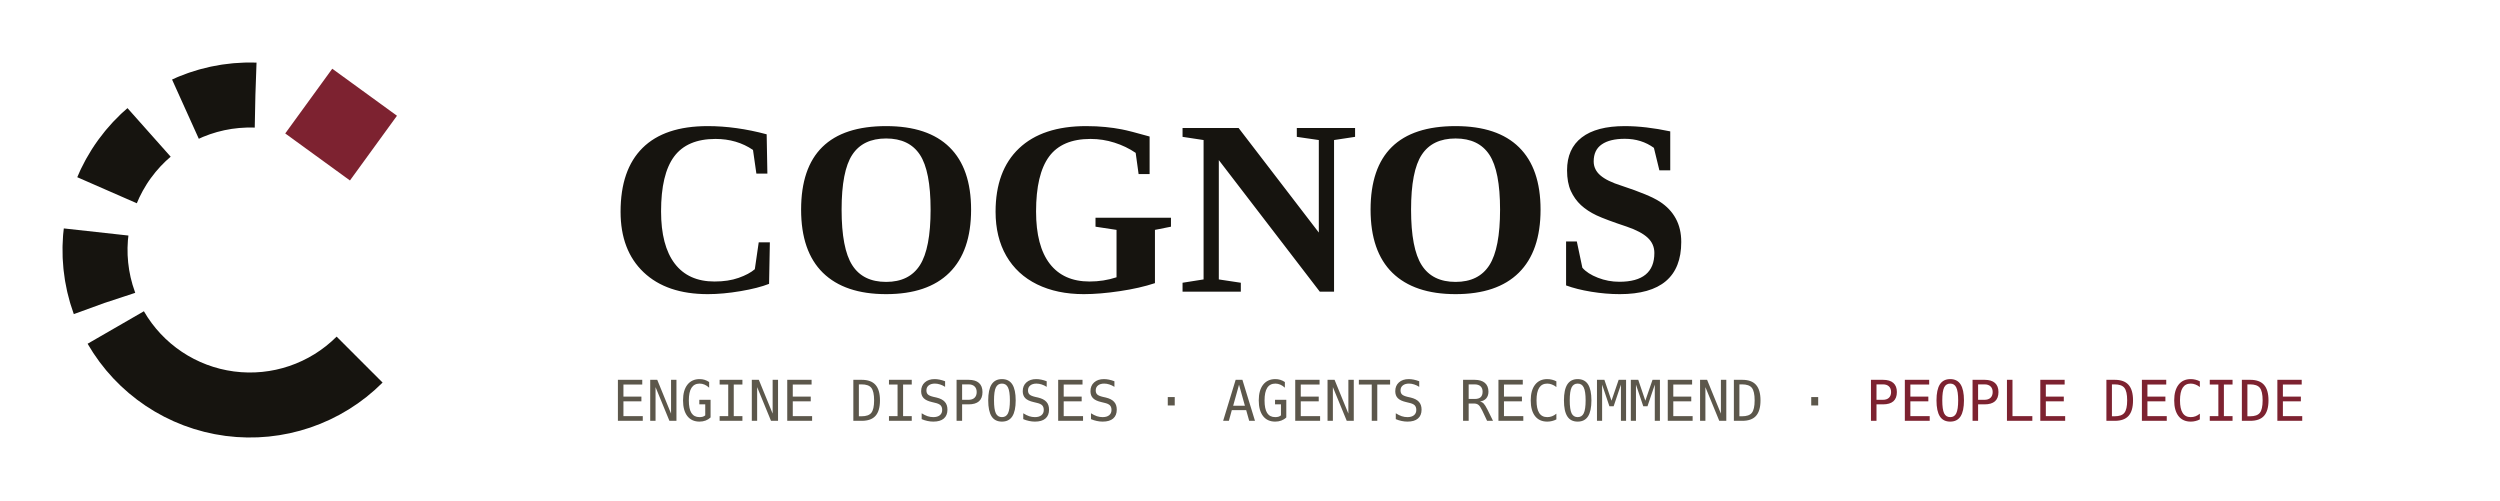
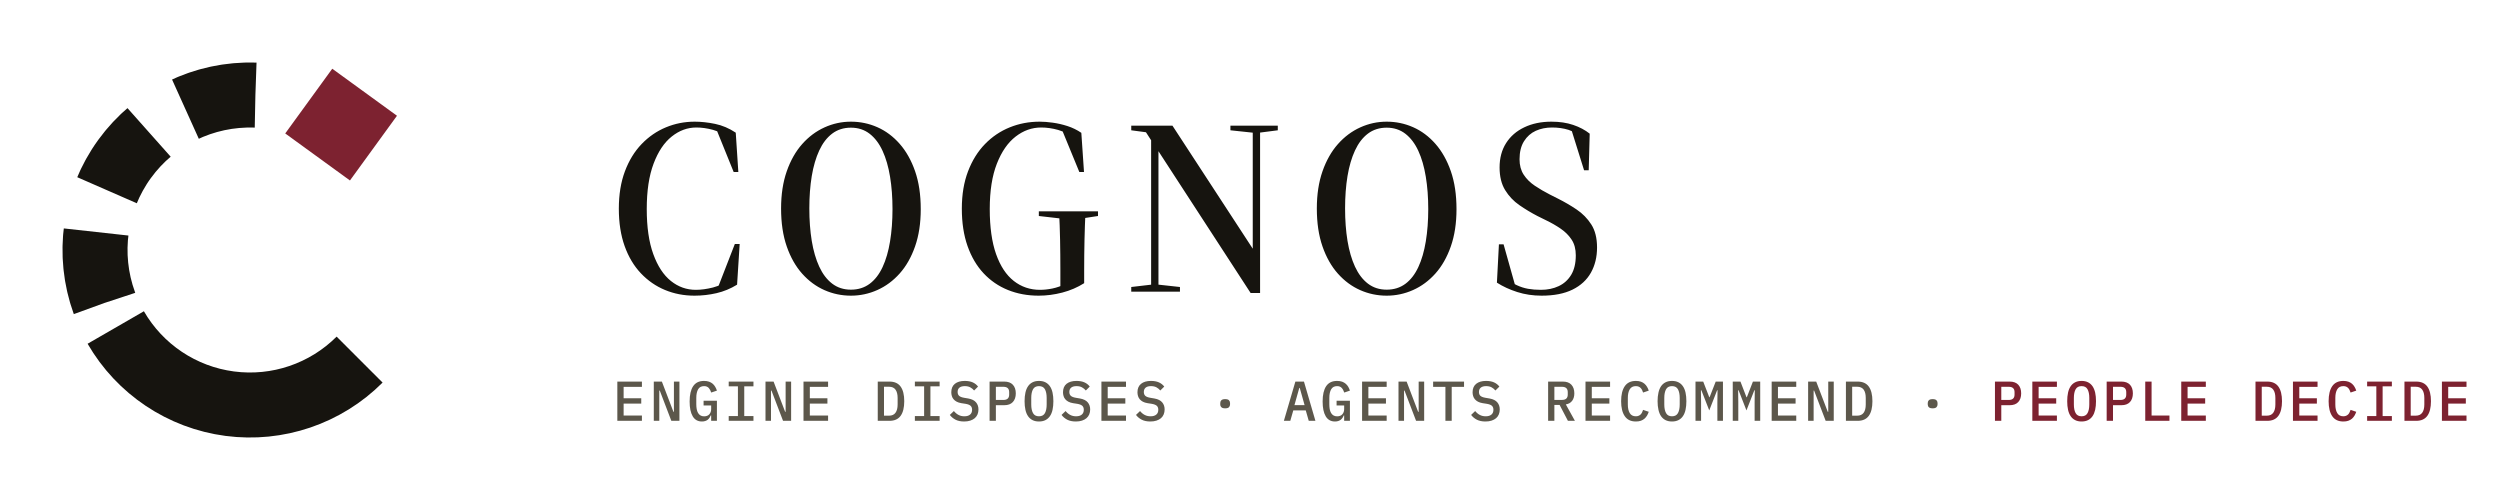
<svg xmlns="http://www.w3.org/2000/svg" viewBox="0 0 600 120" role="img" aria-label="COGNOS: engine disposes, agents recommend, people decide">
  <g transform="scale(1.2)">
    <path d="M71.92 71.92 A31 31 0 0 1 23.15 65.50" fill="none" stroke="#16140f" stroke-width="13" />
    <path d="M20.87 60.60 A31 31 0 0 1 51.08 19.02" fill="none" stroke="#16140f" stroke-width="13" stroke-dasharray="14.43 8.66" />
    <rect x="60.22" y="16.92" width="16" height="16" fill="#7d2230" transform="rotate(36 68.22 24.92)" />
  </g>
-   <text x="146" y="70" textLength="300" lengthAdjust="spacing" font-family="'Source Serif 4', Georgia, 'Times New Roman', serif" font-weight="600" font-size="60" fill="#16140f">COGNOS</text>
-   <text x="147" y="101" textLength="446" lengthAdjust="spacing" font-family="'IBM Plex Mono', Menlo, Consolas, monospace" font-weight="500" font-size="13.5" fill="#5c574b">ENGINE DISPOSES · AGENTS RECOMMEND · <tspan fill="#7d2230">PEOPLE DECIDE</tspan>
-   </text>
+   <path fill="#16140f" d="M166.68 70.96Q162.9 70.96 159.61 69.6Q156.32 68.24 153.81 65.59Q151.3 62.94 149.91 59.05Q148.52 55.16 148.52 50.08Q148.52 45 149.98 41.11Q151.44 37.22 153.99 34.57Q156.54 31.92 159.82 30.56Q163.1 29.2 166.72 29.2Q169.04 29.2 171.62 29.73Q174.2 30.26 176.58 31.84L177.2 41.28H176.08L171.95 31.08L175.08 31.92L175.32 33.36Q173.16 31.72 171.1 31.16Q169.04 30.6 167.12 30.6Q163.93 30.6 161.21 32.77Q158.49 34.94 156.86 39.28Q155.22 43.62 155.22 50.16Q155.22 56.68 156.79 60.99Q158.35 65.3 161.01 67.43Q163.67 69.56 167 69.56Q168.88 69.56 171.11 69Q173.34 68.44 175.48 66.76L175.41 68.24L172.29 69.04L176.36 58.56H177.52L176.9 68.32Q174.56 69.76 171.96 70.36Q169.36 70.96 166.68 70.96ZM204.22 70.96Q200.88 70.96 197.87 69.63Q194.86 68.3 192.52 65.68Q190.18 63.06 188.82 59.15Q187.46 55.24 187.46 50.04Q187.46 45 188.82 41.11Q190.18 37.22 192.52 34.58Q194.86 31.94 197.89 30.57Q200.92 29.2 204.22 29.2Q207.56 29.2 210.57 30.53Q213.58 31.86 215.92 34.52Q218.26 37.18 219.62 41.09Q220.98 45 220.98 50.2Q220.98 55.24 219.62 59.13Q218.26 63.02 215.92 65.64Q213.58 68.26 210.55 69.61Q207.52 70.96 204.22 70.96ZM204.22 69.52Q206.82 69.52 208.72 68.11Q210.61 66.7 211.82 64.1Q213.03 61.5 213.61 57.95Q214.2 54.4 214.2 50.18Q214.2 45.96 213.61 42.4Q213.03 38.84 211.82 36.21Q210.61 33.58 208.72 32.11Q206.82 30.64 204.22 30.64Q201.62 30.64 199.72 32.07Q197.83 33.5 196.62 36.11Q195.41 38.72 194.82 42.26Q194.24 45.8 194.24 50.02Q194.24 54.24 194.82 57.81Q195.41 61.38 196.62 64Q197.83 66.62 199.72 68.07Q201.62 69.52 204.22 69.52ZM249.28 70.96Q245.28 70.96 241.91 69.6Q238.54 68.24 236.06 65.59Q233.58 62.94 232.21 59.05Q230.84 55.16 230.84 50.08Q230.84 45 232.33 41.11Q233.82 37.22 236.4 34.57Q238.98 31.92 242.35 30.56Q245.72 29.2 249.52 29.2Q250.9 29.2 252.65 29.44Q254.4 29.68 256.18 30.25Q257.96 30.82 259.52 31.88L260.16 41.28H259.04L254.85 31.08L257.96 31.72L258.2 33.48Q256.04 31.77 253.95 31.18Q251.86 30.6 249.88 30.6Q246.57 30.6 243.76 32.77Q240.95 34.94 239.25 39.28Q237.54 43.62 237.54 50.16Q237.54 56.68 239.06 60.99Q240.59 65.3 243.31 67.43Q246.03 69.56 249.6 69.56Q251.02 69.56 252.58 69.24Q254.15 68.92 255.73 68.12L254.49 69.28V64.96Q254.49 61.12 254.42 57.58Q254.35 54.04 254.17 50.72H260.52Q260.36 54.04 260.28 57.58Q260.2 61.12 260.2 64.96V67.96Q257.8 69.48 254.95 70.22Q252.1 70.96 249.28 70.96ZM249.32 51.84V50.72H263.52V51.84L258.28 52.64H256.29ZM271.5 70V68.88L276.63 68.28H277.71L283.19 68.88V70ZM276.27 70V31.06H278.03V50.08V70ZM295.3 31.27V30.16H306.67V31.27L302.02 31.87H300.95ZM300.15 70.32 277.99 36.23H277.93L275.03 31.74L271.5 31.27V30.16H281.39L301.34 60.73H300.66V50.08V30.16H302.42V70.32ZM332.8 70.96Q329.46 70.96 326.45 69.63Q323.44 68.3 321.1 65.68Q318.76 63.06 317.4 59.15Q316.04 55.24 316.04 50.04Q316.04 45 317.4 41.11Q318.76 37.22 321.1 34.58Q323.44 31.94 326.47 30.57Q329.5 29.2 332.8 29.2Q336.14 29.2 339.15 30.53Q342.16 31.86 344.5 34.52Q346.84 37.18 348.2 41.09Q349.56 45 349.56 50.2Q349.56 55.24 348.2 59.13Q346.84 63.02 344.5 65.64Q342.16 68.26 339.13 69.61Q336.1 70.96 332.8 70.96ZM332.8 69.52Q335.4 69.52 337.3 68.11Q339.19 66.7 340.4 64.1Q341.61 61.5 342.19 57.95Q342.78 54.4 342.78 50.18Q342.78 45.96 342.19 42.4Q341.61 38.84 340.4 36.21Q339.19 33.58 337.3 32.11Q335.4 30.64 332.8 30.64Q330.2 30.64 328.3 32.07Q326.41 33.5 325.2 36.11Q323.99 38.72 323.4 42.26Q322.82 45.8 322.82 50.02Q322.82 54.24 323.4 57.81Q323.99 61.38 325.2 64Q326.41 66.62 328.3 68.07Q330.2 69.52 332.8 69.52ZM369.98 70.96Q366.88 70.96 364.15 70.09Q361.42 69.22 359.26 67.84L359.74 58.64H360.86L363.85 69.28L361.13 67.68L361.06 66.8Q362.7 67.82 364.02 68.44Q365.34 69.06 366.73 69.31Q368.12 69.56 369.82 69.56Q372.2 69.56 374.09 68.67Q375.99 67.78 377.09 65.95Q378.19 64.12 378.19 61.27Q378.19 59.05 377.2 57.53Q376.21 56.01 374.56 54.88Q372.91 53.75 370.98 52.83L369 51.85Q366.76 50.69 364.66 49.24Q362.56 47.79 361.23 45.62Q359.9 43.45 359.9 40.19Q359.9 36.81 361.46 34.35Q363.02 31.89 365.84 30.55Q368.66 29.2 372.34 29.2Q375.28 29.2 377.57 29.98Q379.87 30.76 381.53 32.08L381.29 40.87H380.18L377.02 30.76L379.98 31.96L380.14 33.56Q378.24 31.73 376.44 31.16Q374.63 30.6 372.49 30.6Q370.35 30.6 368.59 31.39Q366.83 32.19 365.76 33.9Q364.69 35.6 364.69 38.24Q364.69 40.4 365.69 41.93Q366.69 43.46 368.36 44.58Q370.03 45.7 371.95 46.68L373.89 47.66Q376.25 48.84 378.39 50.28Q380.53 51.72 381.91 53.87Q383.29 56.02 383.29 59.4Q383.29 62.82 381.82 65.44Q380.35 68.06 377.4 69.51Q374.45 70.96 369.98 70.96Z" />
+   <path fill="#5c574b" d="M148.16 101V91.58H154.06V92.85H149.67V95.59H153.9V96.86H149.67V99.73H154.06V101ZM158.35 93.75H158.23V101H156.91V91.58H158.85L161.62 98.83H161.74V91.58H163.06V101H161.12ZM170.68 99.7H170.58Q170.46 99.99 170.29 100.25Q170.12 100.51 169.88 100.72Q169.63 100.92 169.27 101.04Q168.92 101.16 168.46 101.16Q166.99 101.16 166.25 99.91Q165.51 98.65 165.51 96.36Q165.51 93.95 166.36 92.68Q167.21 91.42 168.96 91.42Q169.65 91.42 170.17 91.6Q170.69 91.79 171.06 92.11Q171.42 92.43 171.66 92.85Q171.91 93.28 172.06 93.75L170.69 94.21Q170.58 93.9 170.45 93.62Q170.31 93.35 170.12 93.13Q169.92 92.91 169.65 92.79Q169.37 92.67 168.98 92.67Q167.99 92.67 167.55 93.43Q167.11 94.2 167.11 95.49V96.99Q167.11 97.64 167.21 98.18Q167.3 98.72 167.53 99.1Q167.75 99.49 168.11 99.7Q168.46 99.92 168.98 99.92Q169.8 99.92 170.24 99.43Q170.68 98.93 170.68 98.17V97.31H168.86V96.18H172.06V101H170.68ZM174.89 101V99.85H177.1V92.72H174.89V91.58H180.83V92.72H178.62V99.85H180.83V101ZM185.16 93.75H185.04V101H183.72V91.58H185.66L188.43 98.83H188.55V91.58H189.87V101H187.93ZM192.84 101V91.58H198.74V92.85H194.36V95.59H198.58V96.86H194.36V99.73H198.74V101ZM210.66 91.58H213.47Q215.28 91.58 216.15 92.78Q217.02 93.98 217.02 96.29Q217.02 98.6 216.15 99.8Q215.28 101 213.47 101H210.66ZM213.38 99.76Q214.42 99.76 214.92 99.06Q215.43 98.37 215.43 97.07V95.51Q215.43 94.21 214.92 93.51Q214.42 92.82 213.38 92.82H212.16V99.76ZM219.57 101V99.85H221.79V92.72H219.57V91.58H225.51V92.72H223.3V99.85H225.51V101ZM231.4 101.16Q230.17 101.16 229.33 100.73Q228.5 100.3 227.96 99.58L228.93 98.65Q229.47 99.3 230.08 99.6Q230.68 99.91 231.45 99.91Q232.34 99.91 232.82 99.5Q233.3 99.1 233.3 98.34Q233.3 97.73 232.95 97.4Q232.6 97.07 231.75 96.92L230.72 96.76Q230.05 96.65 229.59 96.4Q229.13 96.15 228.85 95.81Q228.56 95.47 228.44 95.04Q228.31 94.61 228.31 94.14Q228.31 92.81 229.17 92.11Q230.04 91.42 231.55 91.42Q232.67 91.42 233.46 91.77Q234.25 92.13 234.73 92.78L233.79 93.72Q233.4 93.25 232.86 92.96Q232.33 92.67 231.55 92.67Q230.71 92.67 230.27 93.03Q229.83 93.39 229.83 94.07Q229.83 94.66 230.18 94.99Q230.52 95.32 231.4 95.47L232.4 95.64Q233.67 95.87 234.25 96.57Q234.83 97.26 234.83 98.26Q234.83 98.91 234.61 99.45Q234.38 99.99 233.94 100.37Q233.51 100.74 232.86 100.95Q232.22 101.16 231.4 101.16ZM237.5 101V91.58H241.02Q242.37 91.58 243.08 92.33Q243.79 93.09 243.79 94.41Q243.79 95.73 243.08 96.49Q242.37 97.25 241.02 97.25H239.01V101ZM239.01 95.99H240.8Q242.2 95.99 242.2 94.7V94.11Q242.2 92.83 240.8 92.83H239.01ZM249.35 101.16Q248.46 101.16 247.81 100.83Q247.15 100.5 246.73 99.88Q246.3 99.26 246.1 98.35Q245.9 97.45 245.9 96.29Q245.9 95.14 246.1 94.23Q246.3 93.32 246.73 92.7Q247.15 92.08 247.81 91.75Q248.46 91.42 249.35 91.42Q250.25 91.42 250.9 91.75Q251.55 92.08 251.98 92.7Q252.41 93.32 252.61 94.23Q252.81 95.14 252.81 96.29Q252.81 97.45 252.61 98.35Q252.41 99.26 251.98 99.88Q251.55 100.5 250.9 100.83Q250.25 101.16 249.35 101.16ZM249.35 99.91Q250.37 99.91 250.79 99.14Q251.2 98.38 251.2 97.07V95.49Q251.2 94.2 250.79 93.43Q250.37 92.67 249.35 92.67Q248.34 92.67 247.92 93.43Q247.5 94.2 247.5 95.49V97.08Q247.5 98.38 247.92 99.14Q248.34 99.91 249.35 99.91ZM258.21 101.16Q256.98 101.16 256.14 100.73Q255.31 100.3 254.77 99.58L255.74 98.65Q256.28 99.3 256.89 99.6Q257.49 99.91 258.26 99.91Q259.15 99.91 259.63 99.5Q260.11 99.1 260.11 98.34Q260.11 97.73 259.76 97.4Q259.41 97.07 258.56 96.92L257.53 96.76Q256.86 96.65 256.4 96.4Q255.94 96.15 255.66 95.81Q255.37 95.47 255.25 95.04Q255.12 94.61 255.12 94.14Q255.12 92.81 255.98 92.11Q256.85 91.42 258.36 91.42Q259.48 91.42 260.27 91.77Q261.06 92.13 261.54 92.78L260.6 93.72Q260.21 93.25 259.67 92.96Q259.14 92.67 258.36 92.67Q257.52 92.67 257.08 93.03Q256.64 93.39 256.64 94.07Q256.64 94.66 256.99 94.99Q257.33 95.32 258.21 95.47L259.21 95.64Q260.48 95.87 261.06 96.57Q261.64 97.26 261.64 98.26Q261.64 98.91 261.42 99.45Q261.19 99.99 260.75 100.37Q260.32 100.74 259.67 100.95Q259.03 101.16 258.21 101.16ZM264.34 101V91.58H270.24V92.85H265.85V95.59H270.08V96.86H265.85V99.73H270.24V101ZM276.08 101.16Q274.85 101.16 274.02 100.73Q273.18 100.3 272.64 99.58L273.61 98.65Q274.15 99.3 274.76 99.6Q275.37 99.91 276.14 99.91Q277.03 99.91 277.51 99.5Q277.99 99.1 277.99 98.34Q277.99 97.73 277.64 97.4Q277.28 97.07 276.43 96.92L275.41 96.76Q274.73 96.65 274.27 96.4Q273.82 96.15 273.53 95.81Q273.25 95.47 273.12 95.04Q272.99 94.61 272.99 94.14Q272.99 92.81 273.86 92.11Q274.72 91.42 276.23 91.42Q277.35 91.42 278.14 91.77Q278.93 92.13 279.42 92.78L278.47 93.72Q278.08 93.25 277.55 92.96Q277.01 92.67 276.23 92.67Q275.39 92.67 274.96 93.03Q274.52 93.39 274.52 94.07Q274.52 94.66 274.86 94.99Q275.21 95.32 276.08 95.47L277.08 95.64Q278.35 95.87 278.93 96.57Q279.51 97.26 279.51 98.26Q279.51 98.91 279.29 99.45Q279.07 99.99 278.63 100.37Q278.19 100.74 277.55 100.95Q276.91 101.16 276.08 101.16ZM294.04 98Q293.39 98 293.13 97.73Q292.86 97.46 292.86 97.07V96.72Q292.86 96.33 293.13 96.06Q293.39 95.79 294.04 95.79Q294.69 95.79 294.95 96.06Q295.21 96.33 295.21 96.72V97.07Q295.21 97.46 294.95 97.73Q294.69 98 294.04 98ZM314.1 101 313.38 98.49H310.39L309.67 101H308.13L310.89 91.58H312.95L315.7 101ZM311.94 93.1H311.83L310.67 97.23H313.1ZM322.6 99.7H322.51Q322.39 99.99 322.22 100.25Q322.05 100.51 321.8 100.72Q321.55 100.92 321.2 101.04Q320.85 101.16 320.39 101.16Q318.92 101.16 318.17 99.91Q317.43 98.65 317.43 96.36Q317.43 93.95 318.28 92.68Q319.13 91.42 320.89 91.42Q321.58 91.42 322.1 91.6Q322.62 91.79 322.98 92.11Q323.35 92.43 323.59 92.85Q323.83 93.28 323.98 93.75L322.62 94.21Q322.51 93.9 322.37 93.62Q322.24 93.35 322.04 93.13Q321.85 92.91 321.57 92.79Q321.29 92.67 320.9 92.67Q319.92 92.67 319.48 93.43Q319.04 94.2 319.04 95.49V96.99Q319.04 97.64 319.13 98.18Q319.23 98.72 319.45 99.1Q319.67 99.49 320.03 99.7Q320.39 99.92 320.9 99.92Q321.73 99.92 322.16 99.43Q322.6 98.93 322.6 98.17V97.31H320.78V96.18H323.98V101H322.6ZM326.9 101V91.58H332.8V92.85H328.41V95.59H332.63V96.86H328.41V99.73H332.8V101ZM337.09 93.75H336.97V101H335.64V91.58H337.59L340.35 98.83H340.48V91.58H341.8V101H339.86ZM348.41 92.85V101H346.9V92.85H343.95V91.58H351.37V92.85ZM356.51 101.16Q355.29 101.16 354.45 100.73Q353.61 100.3 353.07 99.58L354.04 98.65Q354.58 99.3 355.19 99.6Q355.8 99.91 356.57 99.91Q357.46 99.91 357.94 99.5Q358.42 99.1 358.42 98.34Q358.42 97.73 358.07 97.4Q357.72 97.07 356.86 96.92L355.84 96.76Q355.16 96.65 354.7 96.4Q354.25 96.15 353.96 95.81Q353.68 95.47 353.55 95.04Q353.42 94.61 353.42 94.14Q353.42 92.81 354.29 92.11Q355.15 91.42 356.66 91.42Q357.78 91.42 358.57 91.77Q359.36 92.13 359.85 92.78L358.9 93.72Q358.51 93.25 357.98 92.96Q357.45 92.67 356.66 92.67Q355.83 92.67 355.39 93.03Q354.95 93.39 354.95 94.07Q354.95 94.66 355.29 94.99Q355.64 95.32 356.51 95.47L357.51 95.64Q358.78 95.87 359.36 96.57Q359.94 97.26 359.94 98.26Q359.94 98.91 359.72 99.45Q359.5 99.99 359.06 100.37Q358.62 100.74 357.98 100.95Q357.34 101.16 356.51 101.16ZM373.05 101H371.55V91.58H375.08Q376.43 91.58 377.13 92.33Q377.84 93.09 377.84 94.41Q377.84 95.49 377.32 96.19Q376.79 96.9 375.8 97.06L377.98 101H376.3L374.31 97.19H373.05ZM374.86 95.98Q376.26 95.98 376.26 94.7V94.11Q376.26 92.83 374.86 92.83H373.05V95.98ZM380.52 101V91.58H386.42V92.85H382.03V95.59H386.25V96.86H382.03V99.73H386.42V101ZM392.61 101.16Q390.82 101.16 389.95 99.89Q389.07 98.62 389.07 96.29Q389.07 93.95 389.95 92.68Q390.82 91.42 392.61 91.42Q393.3 91.42 393.81 91.6Q394.31 91.78 394.68 92.1Q395.04 92.41 395.29 92.84Q395.54 93.26 395.7 93.75L394.34 94.21Q394.23 93.89 394.1 93.6Q393.96 93.32 393.76 93.12Q393.56 92.91 393.28 92.79Q393 92.67 392.6 92.67Q391.6 92.67 391.14 93.43Q390.68 94.2 390.68 95.49V97.08Q390.68 98.38 391.14 99.14Q391.6 99.91 392.6 99.91Q393 99.91 393.28 99.78Q393.56 99.66 393.76 99.46Q393.96 99.26 394.1 98.97Q394.23 98.69 394.34 98.37L395.7 98.83Q395.54 99.31 395.29 99.74Q395.04 100.16 394.68 100.48Q394.31 100.8 393.81 100.98Q393.3 101.16 392.61 101.16ZM401.28 101.16Q400.39 101.16 399.73 100.83Q399.08 100.5 398.65 99.88Q398.23 99.26 398.03 98.35Q397.82 97.45 397.82 96.29Q397.82 95.14 398.03 94.23Q398.23 93.32 398.65 92.7Q399.08 92.08 399.73 91.75Q400.39 91.42 401.28 91.42Q402.17 91.42 402.82 91.75Q403.48 92.08 403.9 92.7Q404.33 93.32 404.53 94.23Q404.73 95.14 404.73 96.29Q404.73 97.45 404.53 98.35Q404.33 99.26 403.9 99.88Q403.48 100.5 402.82 100.83Q402.17 101.16 401.28 101.16ZM401.28 99.91Q402.29 99.91 402.71 99.14Q403.13 98.38 403.13 97.07V95.49Q403.13 94.2 402.71 93.43Q402.29 92.67 401.28 92.67Q400.27 92.67 399.85 93.43Q399.43 94.2 399.43 95.49V97.08Q399.43 98.38 399.85 99.14Q400.27 99.91 401.28 99.91ZM412.17 96.49 412.21 93.66H412.11L410.22 98.5L408.33 93.66H408.22L408.26 96.49V101H406.92V91.58H408.77L410.22 95.32H410.31L411.77 91.58H413.51V101H412.17ZM421.11 96.49 421.15 93.66H421.04L419.15 98.5L417.26 93.66H417.15L417.19 96.49V101H415.86V91.58H417.71L419.15 95.32H419.25L420.7 91.58H422.45V101H421.11ZM425.2 101V91.58H431.1V92.85H426.71V95.59H430.94V96.86H426.71V99.73H431.1V101ZM435.39 93.75H435.27V101H433.95V91.58H435.89L438.66 98.83H438.78V91.58H440.1V101H438.16ZM443.02 91.58H445.83Q447.64 91.58 448.51 92.78Q449.38 93.98 449.38 96.29Q449.38 98.6 448.51 99.8Q447.64 101 445.83 101H443.02ZM445.73 99.76Q446.77 99.76 447.28 99.06Q447.78 98.37 447.78 97.07V95.51Q447.78 94.21 447.28 93.51Q446.77 92.82 445.73 92.82H444.52V99.76ZM463.84 98Q463.19 98 462.92 97.73Q462.66 97.46 462.66 97.07V96.72Q462.66 96.33 462.92 96.06Q463.19 95.79 463.84 95.79Q464.48 95.79 464.75 96.06Q465.01 96.33 465.01 96.72V97.07Q465.01 97.46 464.75 97.73Q464.48 98 463.84 98Z" />
+   <path fill="#7d2230" d="M478.79 101V91.58H482.32Q483.67 91.58 484.38 92.33Q485.08 93.09 485.08 94.41Q485.08 95.73 484.38 96.49Q483.67 97.25 482.32 97.25H480.31V101ZM480.31 95.99H482.09Q483.49 95.99 483.49 94.7V94.11Q483.49 92.83 482.09 92.83H480.31ZM487.76 101V91.58H493.66V92.85H489.27V95.59H493.49V96.86H489.27V99.73H493.66V101ZM499.58 101.16Q498.69 101.16 498.04 100.83Q497.38 100.5 496.96 99.88Q496.53 99.26 496.33 98.35Q496.13 97.45 496.13 96.29Q496.13 95.14 496.33 94.23Q496.53 93.32 496.96 92.7Q497.38 92.08 498.04 91.75Q498.69 91.42 499.58 91.42Q500.47 91.42 501.13 91.75Q501.78 92.08 502.21 92.7Q502.63 93.32 502.84 94.23Q503.04 95.14 503.04 96.29Q503.04 97.45 502.84 98.35Q502.63 99.26 502.21 99.88Q501.78 100.5 501.13 100.83Q500.47 101.16 499.58 101.16ZM499.58 99.91Q500.6 99.91 501.01 99.14Q501.43 98.38 501.43 97.07V95.49Q501.43 94.2 501.01 93.43Q500.6 92.67 499.58 92.67Q498.57 92.67 498.15 93.43Q497.73 94.2 497.73 95.49V97.08Q497.73 98.38 498.15 99.14Q498.57 99.91 499.58 99.91ZM505.6 101V91.58H509.13Q510.48 91.58 511.19 92.33Q511.89 93.09 511.89 94.41Q511.89 95.73 511.19 96.49Q510.48 97.25 509.13 97.25H507.12V101ZM507.12 95.99H508.9Q510.3 95.99 510.3 94.7V94.11Q510.3 92.83 508.9 92.83H507.12ZM514.86 101V91.58H516.38V99.73H520.67V101ZM523.5 101V91.58H529.4V92.85H525.02V95.59H529.24V96.86H525.02V99.73H529.4V101ZM541.32 91.58H544.13Q545.94 91.58 546.81 92.78Q547.68 93.98 547.68 96.29Q547.68 98.6 546.81 99.8Q545.94 101 544.13 101H541.32ZM544.04 99.76Q545.08 99.76 545.58 99.06Q546.09 98.37 546.09 97.07V95.51Q546.09 94.21 545.58 93.51Q545.08 92.82 544.04 92.82H542.82V99.76ZM550.31 101V91.58H556.21V92.85H551.83V95.59H556.05V96.86H551.83V99.73H556.21V101ZM562.41 101.16Q560.61 101.16 559.74 99.89Q558.87 98.62 558.87 96.29Q558.87 93.95 559.74 92.68Q560.61 91.42 562.41 91.42Q563.1 91.42 563.6 91.6Q564.11 91.78 564.48 92.1Q564.84 92.41 565.09 92.84Q565.34 93.26 565.5 93.75L564.14 94.21Q564.03 93.89 563.89 93.6Q563.76 93.32 563.56 93.12Q563.35 92.91 563.08 92.79Q562.8 92.67 562.4 92.67Q561.4 92.67 560.94 93.43Q560.48 94.2 560.48 95.49V97.08Q560.48 98.38 560.94 99.14Q561.4 99.91 562.4 99.91Q562.8 99.91 563.08 99.78Q563.35 99.66 563.56 99.46Q563.76 99.26 563.89 98.97Q564.03 98.69 564.14 98.37L565.5 98.83Q565.34 99.31 565.09 99.74Q564.84 100.16 564.48 100.48Q564.11 100.8 563.6 100.98Q563.1 101.16 562.41 101.16ZM568.11 101V99.85H570.32V92.72H568.11V91.58H574.05V92.72H571.83V99.85H574.05V101ZM577.07 91.58H579.88Q581.69 91.58 582.56 92.78Q583.43 93.98 583.43 96.29Q583.43 98.6 582.56 99.8Q581.69 101 579.88 101H577.07ZM579.78 99.76Q580.82 99.76 581.33 99.06Q581.84 98.37 581.84 97.07V95.51Q581.84 94.21 581.33 93.51Q580.82 92.82 579.78 92.82H578.57V99.76ZM586.06 101V91.58H591.96V92.85H587.57V95.59H591.8V96.86H587.57V99.73H591.96V101Z" />
</svg>
